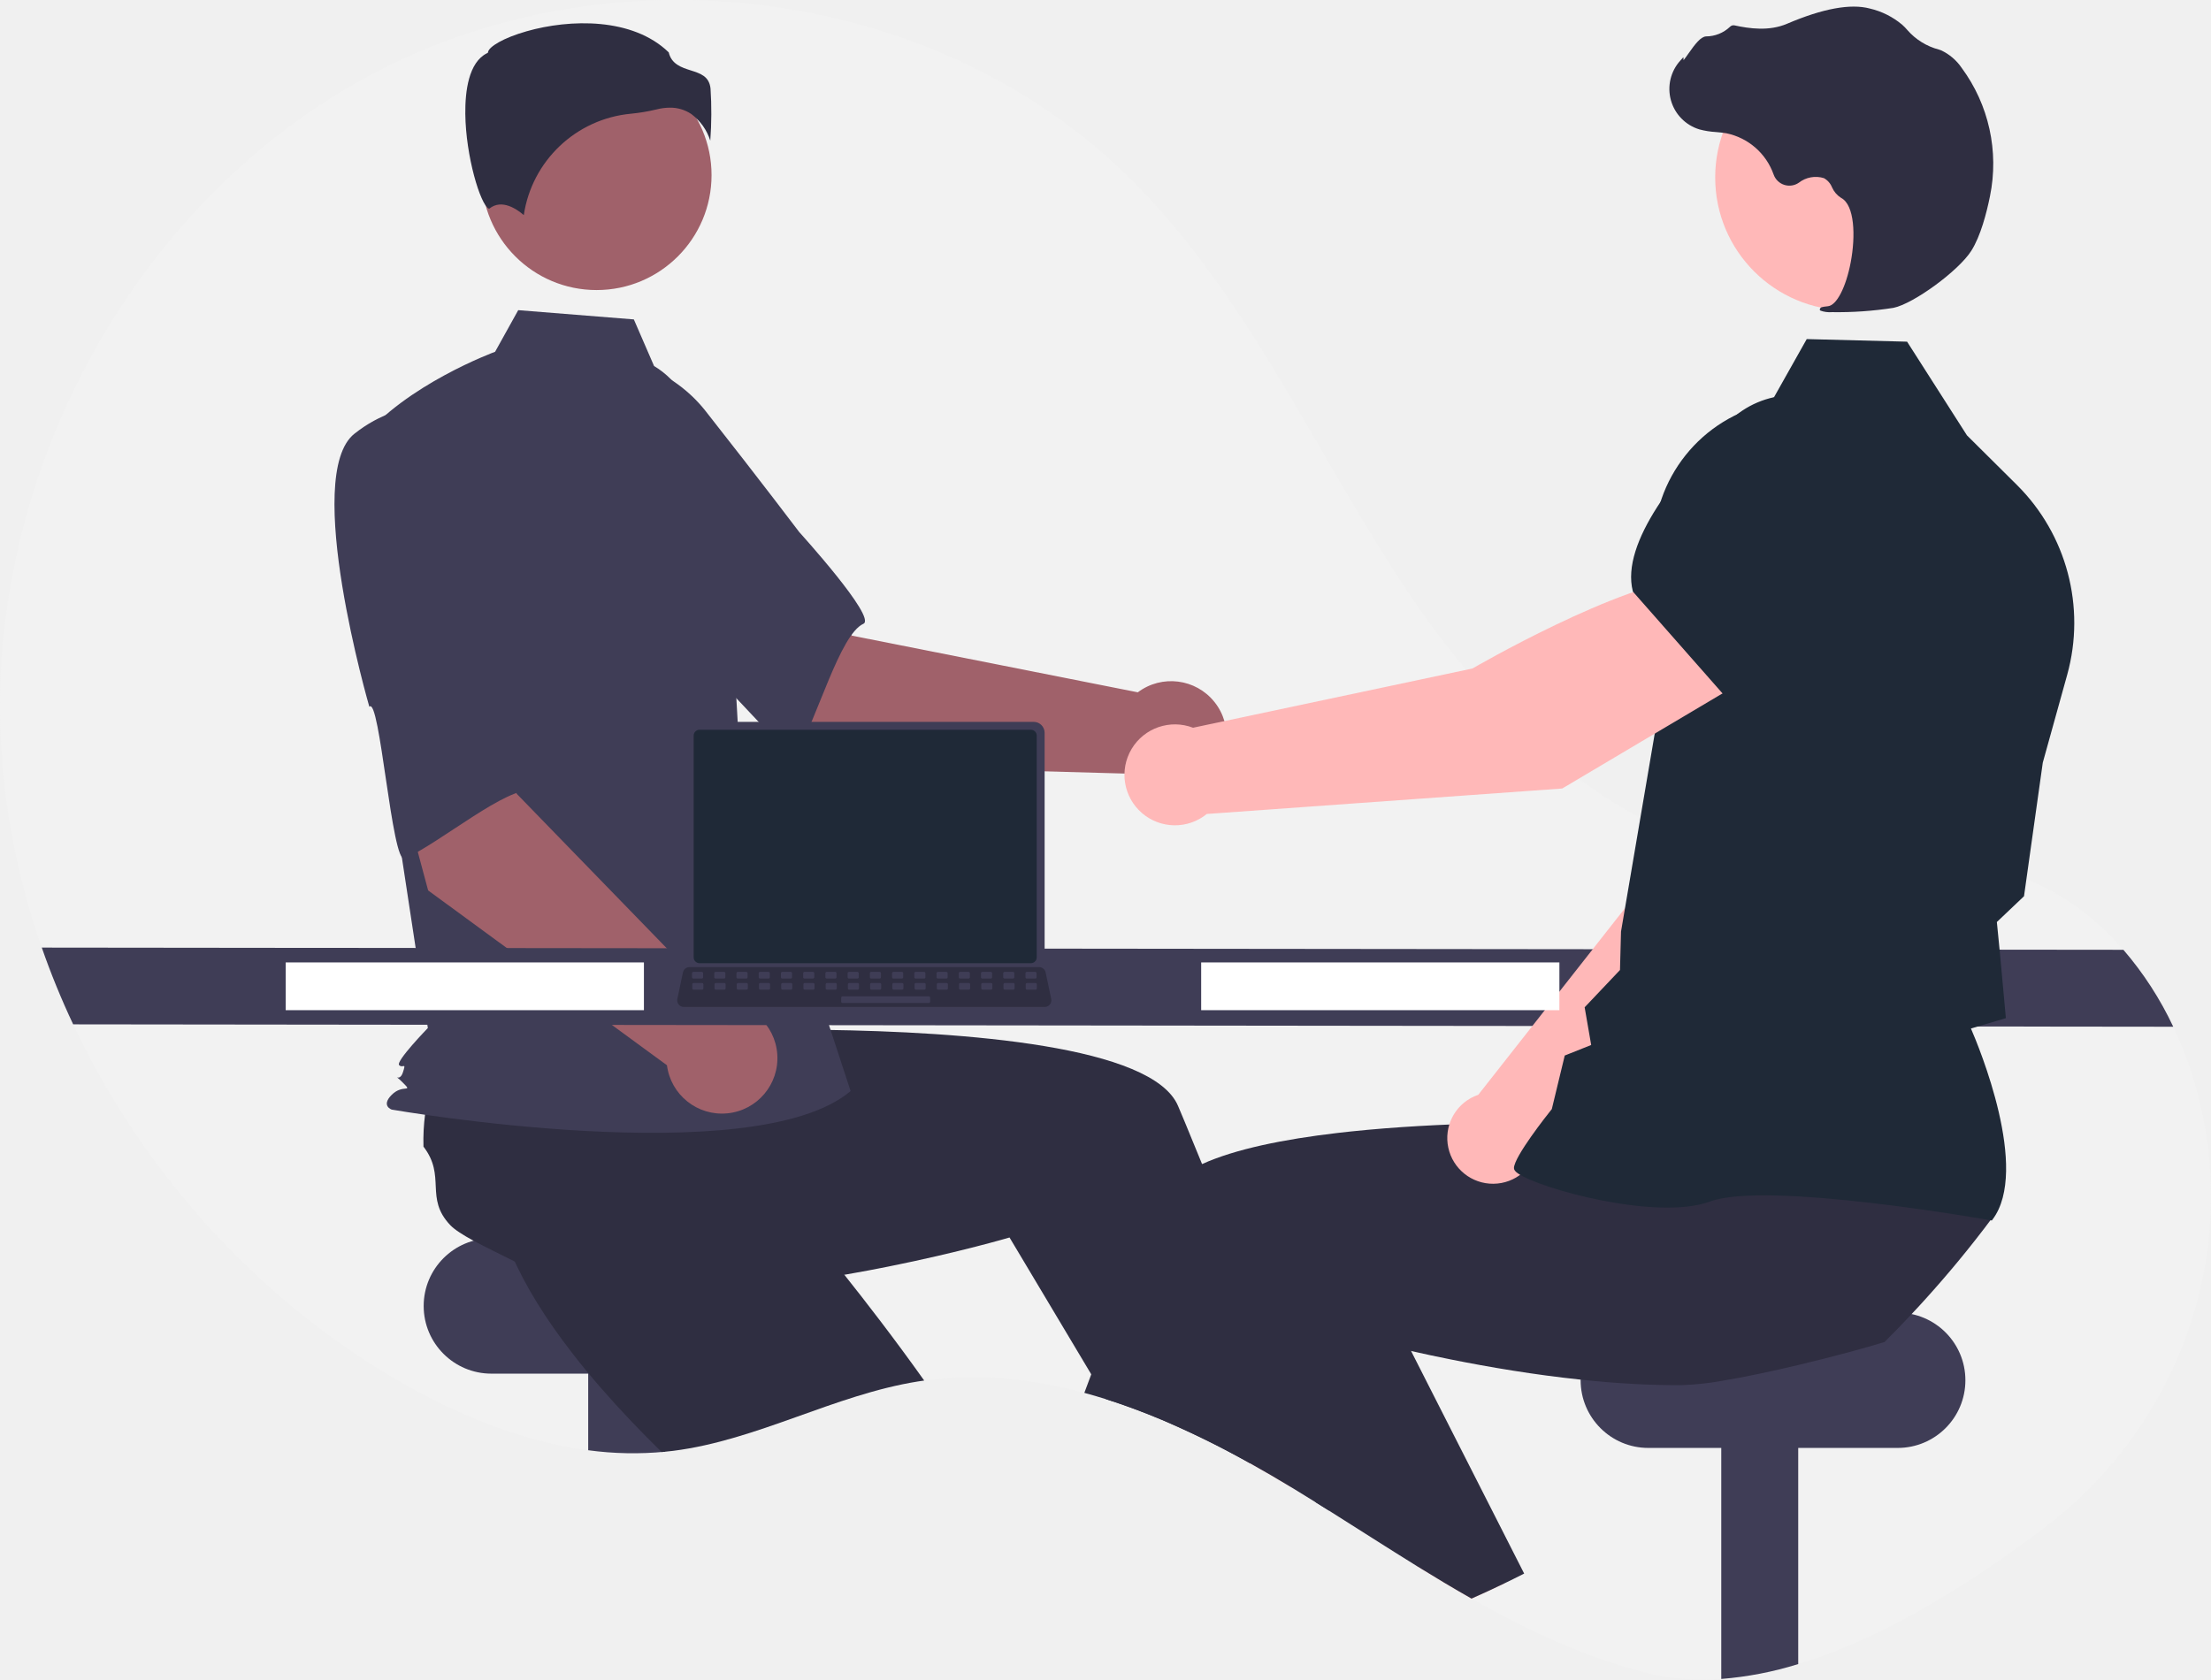
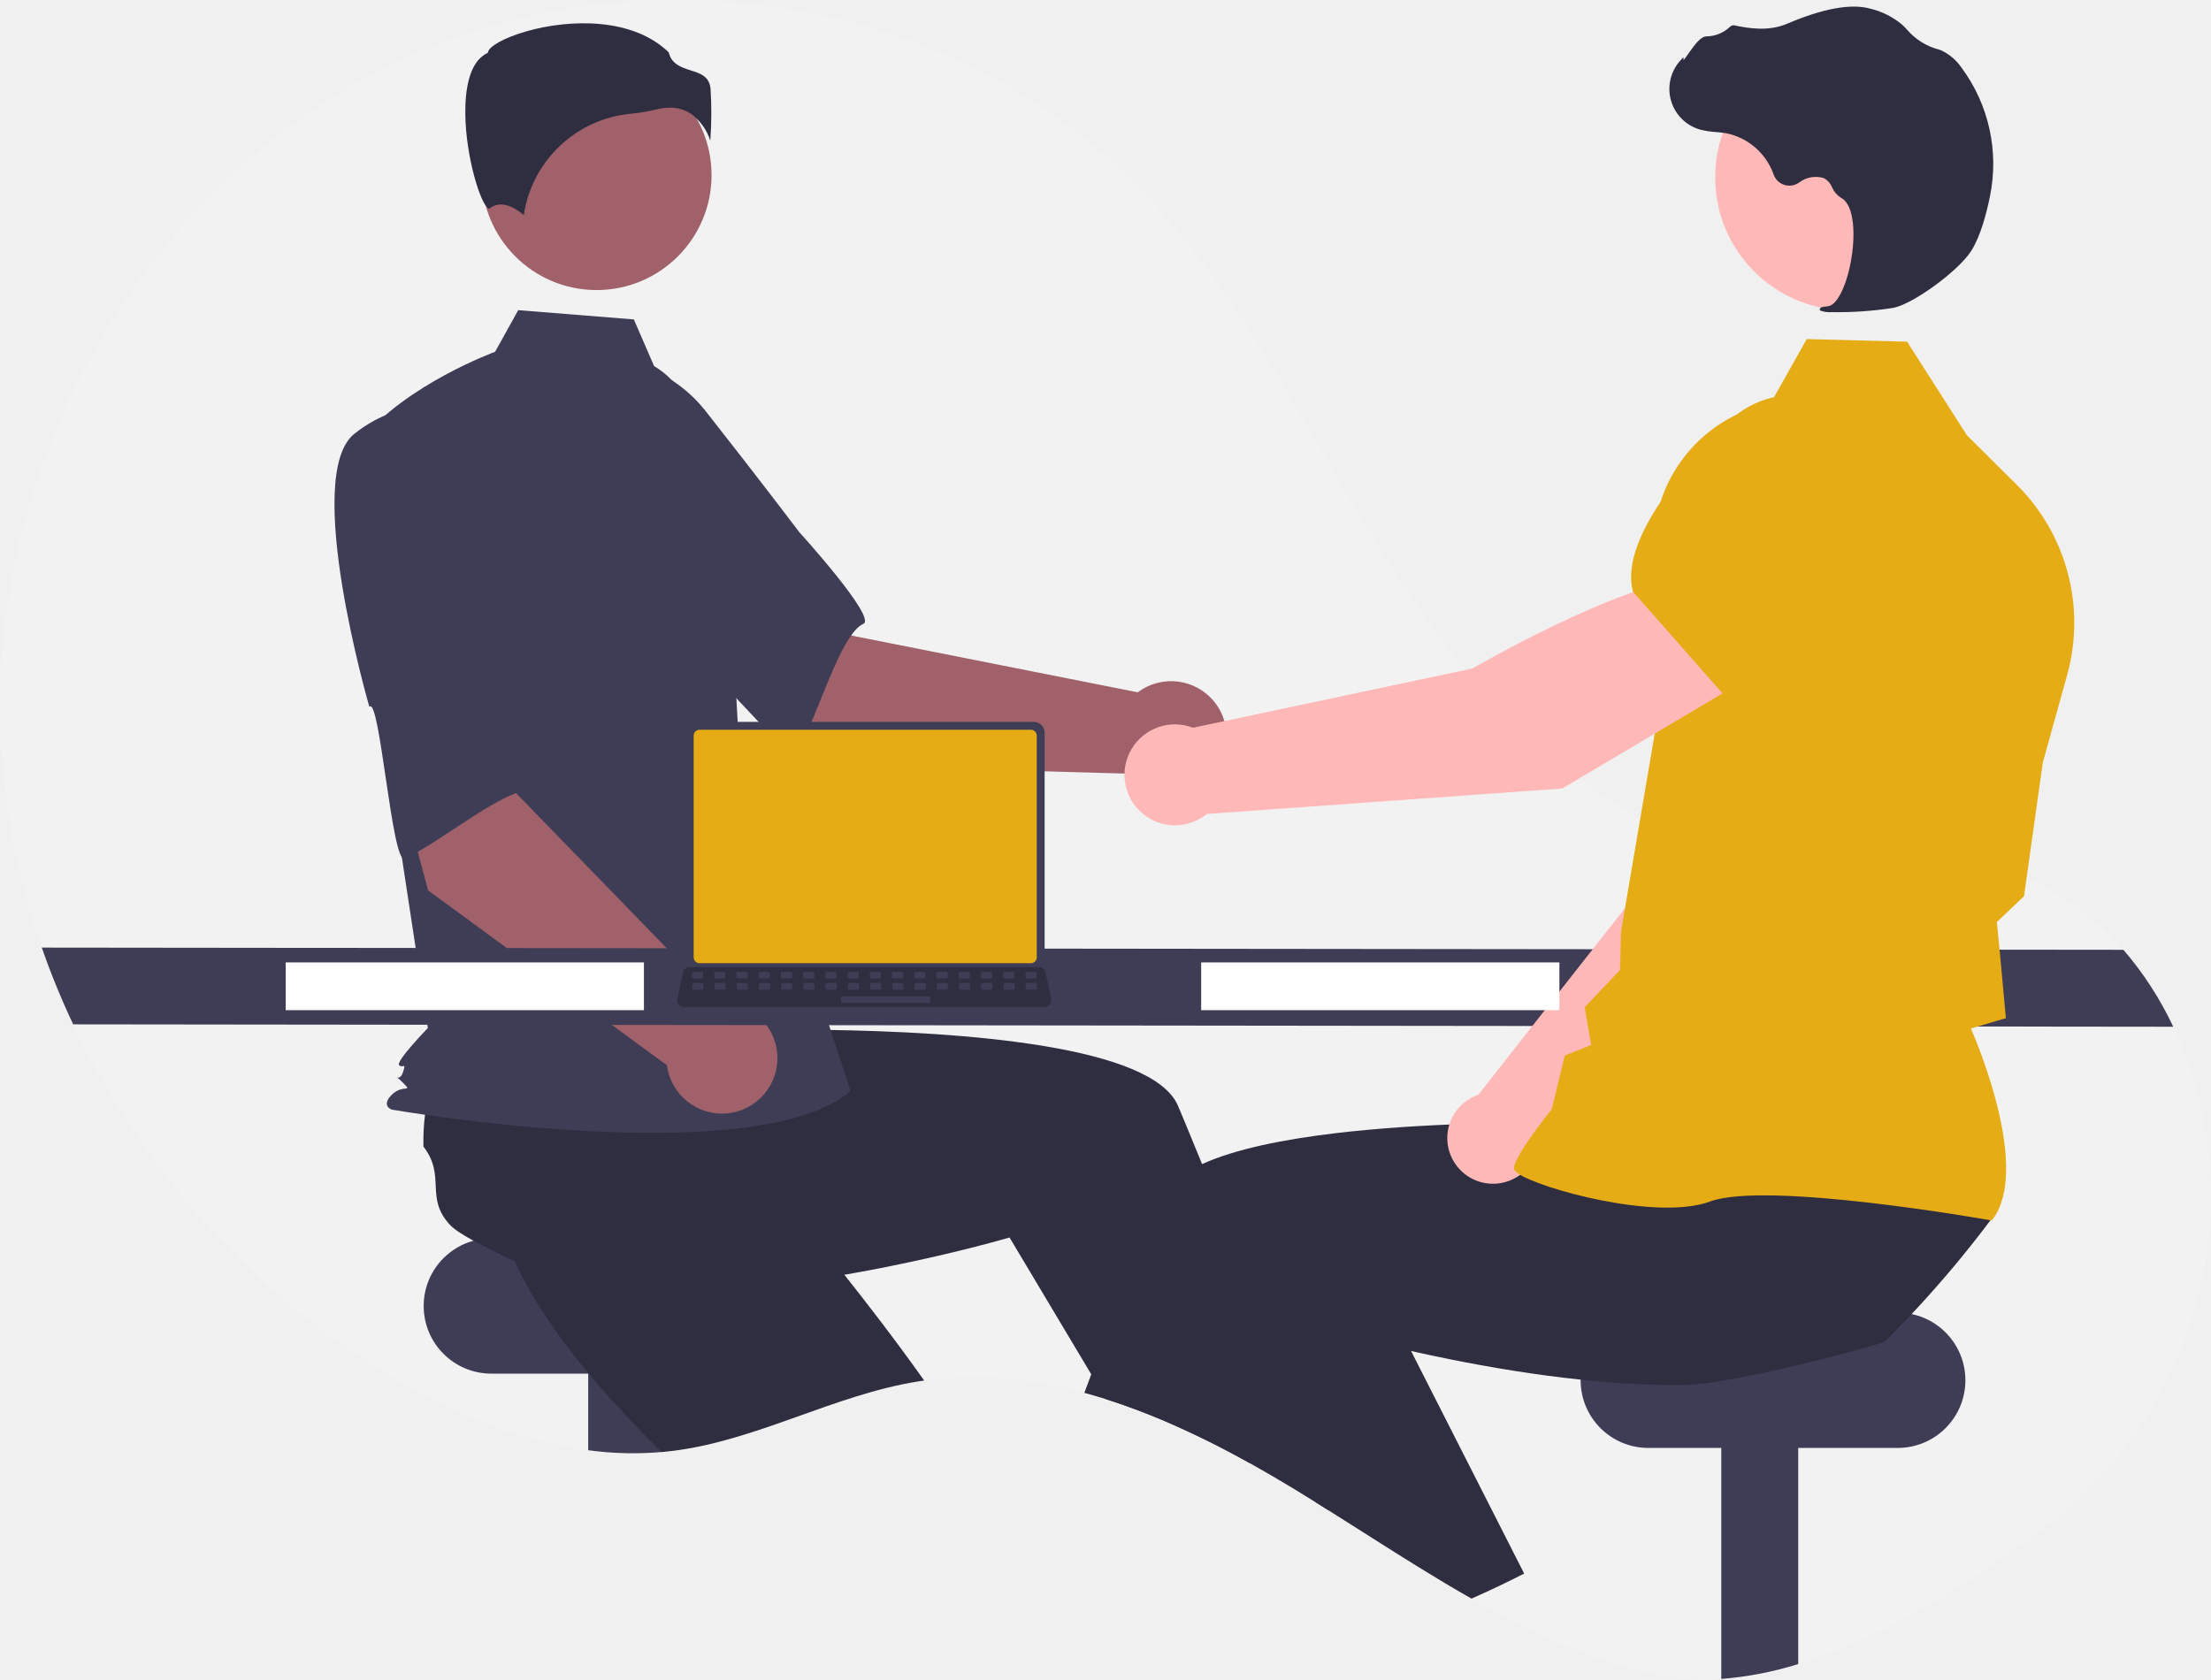
<svg xmlns="http://www.w3.org/2000/svg" data-name="Layer 1" width="833.222" height="633.11" viewBox="0 0 833.222 633.11">
  <path d="M954.314,708.907c-27.3,20.79-60.56,41.85-93.26,51.78a132.151,132.151,0,0,1-29,5.61,87.682,87.682,0,0,1-27.45-2.13c-23.6-5.87-45.49-16.15-66.67-28.16-6.92-3.93-13.76-8.04-20.56-12.24-11.1-6.86-22.09-13.96-33.11-20.89-1.65-1.05-3.29-2.08-4.94-3.1h-.01q-3.99-2.505-8-4.94c-.47-.29-.94-.57-1.42-.86q-7.575-4.59-15.41-8.97c-.64-.35-1.28-.71-1.92-1.06a337.758,337.758,0,0,0-31.12-15.23c-6.98-2.94-14.05-5.59-21.19-7.85h-.01c-2.73-.86-5.47-1.67-8.22-2.41a172.032,172.032,0,0,0-25.14-4.92,137.461,137.461,0,0,0-35.21.28c-.79.11-1.57.22-2.36.35-31.6,5.06-60.44,22.12-92.18,26.14-1.03.13-2.05.25-3.08.34-.44.04-.88.09-1.32.12a126.185,126.185,0,0,1-27.68-.68c-25.63-3.38-50.59-13.87-73.06-27.09-52.53-30.91-95.13-78.42-121.03-133.44a297.454,297.454,0,0,1-11.83-28.93,278.47,278.47,0,0,1-15.67-84.85c-2.43-100.36,54.6-201.05,144.14-246.44,89.55-45.39,207.35-30.38,279.57,39.35,43.81,42.3,69.16,99.62,102.13,150.83,32.97,51.2,79.83,100.11,140.27,107.57,30.79,3.8,63.01-3.55,92.52,6.01,16.34,5.3,30.28,15.44,41.51,28.36a127.185,127.185,0,0,1,18.78,29,141.927,141.927,0,0,1,8.73,23.54c.41,1.49.79,2.98,1.16,4.47C1026.974,608.507,1003.484,671.447,954.314,708.907Z" transform="translate(-183.3889 -133.445)" fill="#f2f2f2" />
  <rect x="159.665" y="466.772" width="145" height="51" rx="25.5" fill="#3f3d56" />
  <path d="M434.054,638.217v42.43a125.553,125.553,0,0,1-29-.56v-41.87Z" transform="translate(-183.3889 -133.445)" fill="#3f3d56" />
  <path d="M531.674,653.817c-.79.11-1.57.22-2.36.35-31.6,5.06-60.44,22.12-92.18,26.14-1.03.13-2.05.25-3.08.34-.44.04-.88.09-1.32.12-7.75-7.59-15.5-15.67-22.78-24.04-3.95-4.53-7.77-9.15-11.36-13.83-9.32-12.08-17.22-24.5-22.44-36.7.53-5.85-3.11-19.38-4.85-29.74l-.01-.01c-.74-4.35-1.14-8.13-.77-10.56,2.12-14.02,13.57-12.41,17.09-26.15a77.5,77.5,0,0,1,10.11-7.11c.59-.35,1.19-.7,1.81-1.05l38.2-26.4,14.6,14.32,22.22,21.8,24.08,23.61-20.44,20.65s17.08,19.69,37.05,45.94C520.604,638.547,526.174,646.077,531.674,653.817Z" transform="translate(-183.3889 -133.445)" fill="#2f2e41" />
  <path d="M861.054,638.217v122.47a132.151,132.151,0,0,1-29,5.61v-128.08Z" transform="translate(-183.3889 -133.445)" fill="#3f3d56" />
  <rect x="595.665" y="494.772" width="145" height="51" rx="25.5" fill="#3f3d56" />
  <path d="M669.894,693.977q-7.575-4.59-15.41-8.97c-.64-.35-1.28-.71-1.92-1.06l3.44-1.47,9.28-3.99.09-.04.1.34Z" transform="translate(-183.3889 -133.445)" fill="#ffb6b6" />
  <path d="M684.264,702.877c-1.65-1.05-3.29-2.08-4.94-3.1h-.01q-3.99-2.505-8-4.94c-.47-.29-.94-.57-1.42-.86q-7.575-4.59-15.41-8.97c-.64-.35-1.28-.71-1.92-1.06a337.758,337.758,0,0,0-31.12-15.23c-6.98-2.94-14.05-5.59-21.19-7.85h-.01l-5.61-9.39-25.25-42.29-5.55-9.29s-18.93,5.6-45.72,10.97c-9.75,1.96-20.53,3.88-31.84,5.5-12.09,1.72-24.77,3.09-37.37,3.75-6.01.32-12,.48-17.9.43-15.25-.1-29.9-1.53-42.73-4.93-4.28-4.02-17.18-9.49-26.42-14.5h-.01c-3.88-2.1-7.1-4.11-8.79-5.9-9.74-10.3-1.42-18.33-10.08-29.57a78.018,78.018,0,0,1,.63-12.34c.09-.68.18-1.37.29-2.07l2.73-46.36,20.28-2.68,30.86-4.08,33.43-4.42,3.68,28.82s26.03-1.32,59.01-.88c52.97.72,123.85,6,133.45,28.66.9,2.13,1.8,4.28,2.7,6.43q3.21,7.71,6.36,15.5c7.61,18.8,14.87,37.78,21.5,55.72,4.12,11.16,8,21.92,11.57,31.99,2.87,8.1,5.53,15.76,7.96,22.81,2.22,6.44,4.23,12.37,6.02,17.69C683.724,701.267,683.994,702.087,684.264,702.877Z" transform="translate(-183.3889 -133.445)" fill="#2f2e41" />
  <path d="M497.708,421.99l-64.055-54.401,41.675-42.177,29.075,47.623,107.774,21.367a20.9,20.9,0,1,1-2.97,30.678Z" transform="translate(-183.3889 -133.445)" fill="#a0616a" />
  <path d="M377.042,296.092c-7.403,24.083,63.1,81.52,63.1,81.52.783-5.782,40.756,44.073,43.475,39.558,7.729-12.832,16.234-44.552,25.157-48.606,5.103-2.318-24.171-34.543-24.171-34.543s-14.933-19.756-34.649-44.794a53.412,53.412,0,0,0-47.084-20.961S384.445,272.009,377.042,296.092Z" transform="translate(-183.3889 -133.445)" fill="#3f3d56" />
  <circle cx="224.825" cy="66.009" r="43.324" fill="#a0616a" />
  <path d="M429.876,271.412c9.334,5.549,14.917,15.744,18.122,26.119a247.516,247.516,0,0,1,10.636,59.137l3.385,60.089,41.926,127.947c-36.336,30.746-172.919,6.988-172.919,6.988s-4.193-1.397,0-5.59,8.274-.478,4.082-4.671-1.302.478.095-3.715,0-1.397-1.398-2.795,10.819-13.976,10.819-13.976L333.445,447.503,319.47,299.363c16.771-20.963,50.498-33.321,50.498-33.321l8.715-15.687,43.574,3.486Z" transform="translate(-183.3889 -133.445)" fill="#3f3d56" />
  <path d="M443.928,176.437a20.078,20.078,0,0,1,7.133,10.02,141.018,141.018,0,0,0,.093-19.659c-.511-4.601-3.75-5.636-7.5-6.835-3.387-1.083-7.218-2.307-8.248-6.774-13.619-13.248-37.326-12.58-53.55-7.959-8.928,2.543-14.065,5.81-14.524,7.724l-.095.394-.363.181c-6.882,3.441-8.221,14.306-8.133,22.815.168,16.031,5.703,34.239,8.821,35.718.165.078.207.048.278-.012h0c4.695-3.752,10.424.285,12.941,2.48a45.059,45.059,0,0,1,40.346-38.219,70.703,70.703,0,0,0,9.724-1.631,20.472,20.472,0,0,1,4.968-.652A14.137,14.137,0,0,1,443.928,176.437Z" transform="translate(-183.3889 -133.445)" fill="#2f2e41" />
-   <path d="M389.338,487.262,376.085,480.475a3.632,3.632,0,0,1,3.276-6.397l13.253,6.787a3.632,3.632,0,0,1-3.276,6.397Z" transform="translate(-183.3889 -133.445)" fill="#1f2937" />
+   <path d="M389.338,487.262,376.085,480.475a3.632,3.632,0,0,1,3.276-6.397l13.253,6.787a3.632,3.632,0,0,1-3.276,6.397Z" transform="translate(-183.3889 -133.445)" fill="#e6ac16" />
  <path d="M344.735,469.078l-21.801-81.162,58.259-11.028-3.133,55.709,76.547,78.818A20.9,20.9,0,1,1,434.732,534.973Z" transform="translate(-183.3889 -133.445)" fill="#a0616a" />
  <path d="M316.972,296.916c-19.775,15.612,5.606,102.935,5.606,102.935,3.93-4.313,8.496,59.425,13.299,57.255,13.651-6.168,38.673-27.438,48.319-25.704,5.516.992-.263-42.159-.263-42.159s-1.063-24.742-3.061-56.548a53.412,53.412,0,0,0-26.836-44.001S336.747,281.305,316.972,296.916Z" transform="translate(-183.3889 -133.445)" fill="#3f3d56" />
  <path d="M1002.384,520.457l-791.42-.9a297.454,297.454,0,0,1-11.83-28.93l784.47.83A127.185,127.185,0,0,1,1002.384,520.457Z" transform="translate(-183.3889 -133.445)" fill="#3f3d56" />
  <path d="M750.314,730.277q-6.135,2.97-12.38,5.73c-6.92-3.93-13.76-8.04-20.56-12.24l25.22-11.08Z" transform="translate(-183.3889 -133.445)" fill="#ffb6b6" />
  <path d="M934.194,592.477q-6.15,8.25-12.69,16.17-6.03,7.305-12.38,14.33c-1.75,1.94-3.52,3.87-5.33,5.78q-4.995,5.355-10.21,10.53c-6.26,1.97-18.94,5.44-32.53,8.68-9.89,2.35-20.26,4.58-29,6a104.486,104.486,0,0,1-14.81,1.58c-5.9.05-11.89-.11-17.9-.43-6.78-.36-13.57-.92-20.28-1.64-17.45-1.83-34.35-4.68-48.93-7.61-5.34-1.06-10.36-2.14-14.98-3.19-8.75-1.97-16.07-3.81-21.37-5.21-5.97-1.56-9.37-2.57-9.37-2.57l-14.95,25.04-7.76,12.99-5.7,9.55-1.52,2.53c-.64-.35-1.28-.71-1.92-1.06a337.758,337.758,0,0,0-31.12-15.23c-6.98-2.94-14.05-5.59-21.19-7.85h-.01c-2.73-.86-5.47-1.67-8.22-2.41q1.29-3.465,2.61-6.98,2.46-6.555,5.02-13.23c3.69-9.64,7.51-19.42,11.44-29.15,3.22-7.99,6.5-15.95,9.82-23.8,1.53-3.62,4.64-6.8,8.99-9.59a52.323,52.323,0,0,1,6.49-3.48c12.45-5.67,30.79-9.36,51-11.73,1.67-.19,3.35-.38,5.04-.56,16.73-1.76,34.48-2.67,51.08-3.09,8.31-.21,16.33-.29,23.79-.3q3.615,0,7.03.02h.01c6.15.03,11.81.12,16.79.22.97.02,1.91.05,2.83.07h.01c.62.01,1.23.03,1.83.04,10.89.28,17.57.62,17.57.62l2.59-20.32.53-4.1.5-3.9v-.01l.06-.49.41-.01,7.2-.14,60.52-1.18,33.06-.65-5.24,22.46-8.65,37.06C905.234,592.097,934.494,587.507,934.194,592.477Z" transform="translate(-183.3889 -133.445)" fill="#2f2e41" />
  <path d="M757.774,726.577c-2.47,1.26-4.96,2.5-7.46,3.7q-6.135,2.97-12.38,5.73c-6.92-3.93-13.76-8.04-20.56-12.24-11.1-6.86-22.09-13.96-33.11-20.89-1.65-1.05-3.29-2.08-4.94-3.1h-.01c-4.54-6.74-9.17-13.76-13.84-20.99-.07-.1-.13-.2-.19-.3q-1.8-2.76-3.58-5.56c-7.47-11.7-14.98-23.9-22.27-36.36l18.46-8.62,34.32-16.02,5.92-2.76,17.02,33.51,15.18,29.89,3.38,6.65Z" transform="translate(-183.3889 -133.445)" fill="#2f2e41" />
  <path d="M762.946,565.695l87.501-84.384,24.252-68.67L838.926,397.086c-18.375,17.601-38.237,72.424-38.237,72.424L740.477,546.115c-.469.161-.937.331-1.399.535a17.231,17.231,0,1,0,23.869,19.045Z" transform="translate(-183.3889 -133.445)" fill="#ffb8b8" />
-   <path d="M828.86,404.753l45.375,14.405.171-.028c16.889-2.829,30.903-30.412,39.684-53.054a31.596,31.596,0,0,0-16.087-40.025h0a31.666,31.666,0,0,0-33.165,4.184l-23.301,19.039Z" transform="translate(-183.3889 -133.445)" fill="#1f2937" />
-   <path d="M934.012,593.49l.265-.352c14.157-18.776-5.206-65.273-8.133-72.017l13.164-3.899-2.294-25.064-1.105-11.176L946.143,471.262l.034-.248,7.039-50.092,9.21-33.154A73.285,73.285,0,0,0,943.465,316.233L924.638,297.54l-22.556-35.306-37.819-.976-13.6,24.159a55.141,55.141,0,0,0-44.103,55.179l1.28,64.316L794.269,484.598l-.381,14.475-13.319,14.055,2.462,14.21-9.963,3.969-4.875,20.191c-1.862,2.33-14.156,17.87-14.268,22.202-.017.65.447,1.292,1.459,2.016,7.958,5.694,52.437,18.031,72.456,10.614,21.323-7.894,104.895,6.932,105.737,7.083Z" transform="translate(-183.3889 -133.445)" fill="#1f2937" />
+   <path d="M828.86,404.753l45.375,14.405.171-.028c16.889-2.829,30.903-30.412,39.684-53.054a31.596,31.596,0,0,0-16.087-40.025h0a31.666,31.666,0,0,0-33.165,4.184l-23.301,19.039Z" transform="translate(-183.3889 -133.445)" fill="#e6ac16" />
+   <path d="M934.012,593.49l.265-.352c14.157-18.776-5.206-65.273-8.133-72.017l13.164-3.899-2.294-25.064-1.105-11.176L946.143,471.262l.034-.248,7.039-50.092,9.21-33.154A73.285,73.285,0,0,0,943.465,316.233L924.638,297.54l-22.556-35.306-37.819-.976-13.6,24.159a55.141,55.141,0,0,0-44.103,55.179l1.28,64.316L794.269,484.598l-.381,14.475-13.319,14.055,2.462,14.21-9.963,3.969-4.875,20.191c-1.862,2.33-14.156,17.87-14.268,22.202-.017.65.447,1.292,1.459,2.016,7.958,5.694,52.437,18.031,72.456,10.614,21.323-7.894,104.895,6.932,105.737,7.083Z" transform="translate(-183.3889 -133.445)" fill="#e6ac16" />
  <circle cx="696.48" cy="66.885" r="50.104" fill="#ffb8b8" />
  <path d="M873.756,251.104a136.267,136.267,0,0,0,23.181-1.62c7.599-1.545,24.599-14.003,29.339-21.5h0c3.521-5.57,5.772-14.268,7.042-20.583a60.914,60.914,0,0,0-10.654-48.358,19.245,19.245,0,0,0-7.773-6.634c-.278-.109-.565-.205-.855-.288a23.745,23.745,0,0,1-11.812-7.309,19.586,19.586,0,0,0-1.964-2.021,29.248,29.248,0,0,0-12.203-6.127c-7.254-1.941-17.752-.014-31.202,5.733-6.757,2.888-14.147,1.843-19.832.609a1.86,1.86,0,0,0-1.751.6,13.132,13.132,0,0,1-8.925,3.558c-2.032.089-4.164,2.903-6.741,6.572-.585.833-1.267,1.805-1.759,2.396l-.066-1.136-1.149,1.267a15.935,15.935,0,0,0,7.194,25.961,31.076,31.076,0,0,0,6.25.996c1.279.115,2.602.234,3.87.454a24.025,24.025,0,0,1,17.853,15.59,6.283,6.283,0,0,0,9.483,3.05,10.381,10.381,0,0,1,9.459-1.722,6.891,6.891,0,0,1,3.046,3.455,8.98,8.98,0,0,0,3.408,3.976c5.15,2.655,5.505,14.417,3.655,24.222-1.783,9.451-5.307,16.288-8.57,16.626-2.512.26-2.799.438-2.981.883l-.162.398.282.372A10.261,10.261,0,0,0,873.756,251.104Z" transform="translate(-183.3889 -133.445)" fill="#2f2e41" />
  <path d="M841.302,389.605l-19.319-38.516c-28.041,1.915-83.695,34.337-83.695,34.337L632.99,407.752a19.023,19.023,0,1,0,5.186,32.508L772.123,430.659Z" transform="translate(-183.3889 -133.445)" fill="#ffb8b8" />
-   <path d="M833.51,395.929l50.454-37.495,8.887-32.027a34.982,34.982,0,0,0-10.521-35.394h0a34.899,34.899,0,0,0-47.624,1.537c-18.987,18.951-40.642,45.39-35.99,63.723l.047.186Z" transform="translate(-183.3889 -133.445)" fill="#1f2937" />
+   <path d="M833.51,395.929l50.454-37.495,8.887-32.027a34.982,34.982,0,0,0-10.521-35.394h0a34.899,34.899,0,0,0-47.624,1.537c-18.987,18.951-40.642,45.39-35.99,63.723l.047.186Z" transform="translate(-183.3889 -133.445)" fill="#e6ac16" />
  <rect x="452.665" y="362.772" width="135" height="18" fill="#fff" />
  <rect x="107.665" y="362.772" width="135" height="18" fill="#fff" />
  <path d="M441.818,409.655v85.704a4.122,4.122,0,0,0,4.119,4.119H572.941a4.122,4.122,0,0,0,4.119-4.119v-85.704a4.124,4.124,0,0,0-4.119-4.115H445.937A4.124,4.124,0,0,0,441.818,409.655Z" transform="translate(-183.3889 -133.445)" fill="#3f3d56" />
-   <path d="M444.797,410.722v83.58a2.205,2.205,0,0,0,2.201,2.201H571.884a2.205,2.205,0,0,0,2.201-2.201V410.722a2.206,2.206,0,0,0-2.201-2.206H446.999A2.206,2.206,0,0,0,444.797,410.722Z" transform="translate(-183.3889 -133.445)" fill="#1f2937" />
+   <path d="M444.797,410.722v83.58a2.205,2.205,0,0,0,2.201,2.201H571.884a2.205,2.205,0,0,0,2.201-2.201V410.722a2.206,2.206,0,0,0-2.201-2.206H446.999A2.206,2.206,0,0,0,444.797,410.722Z" transform="translate(-183.3889 -133.445)" fill="#e6ac16" />
  <path d="M439.161,512.074a2.47,2.47,0,0,0,1.943.93h135.992A2.502,2.502,0,0,0,579.543,509.988l-2.111-10.027a2.507,2.507,0,0,0-1.558-1.818,2.425,2.425,0,0,0-.888-.168H443.208a2.425,2.425,0,0,0-.888.168,2.507,2.507,0,0,0-1.558,1.818l-2.111,10.027A2.5,2.5,0,0,0,439.161,512.074Z" transform="translate(-183.3889 -133.445)" fill="#2f2e41" />
  <rect x="569.832" y="499.781" width="4.188" height="2.513" rx="0.488" transform="translate(960.4626 868.6308) rotate(-180)" fill="#3f3d56" />
  <rect x="561.455" y="499.781" width="4.188" height="2.513" rx="0.488" transform="translate(943.7086 868.6308) rotate(-180)" fill="#3f3d56" />
  <rect x="553.078" y="499.781" width="4.188" height="2.513" rx="0.488" transform="translate(926.9547 868.6308) rotate(-180)" fill="#3f3d56" />
  <rect x="544.701" y="499.781" width="4.188" height="2.513" rx="0.488" transform="translate(910.2007 868.6308) rotate(-180)" fill="#3f3d56" />
  <rect x="536.324" y="499.781" width="4.188" height="2.513" rx="0.488" transform="translate(893.4467 868.6308) rotate(-180)" fill="#3f3d56" />
  <rect x="527.947" y="499.781" width="4.188" height="2.513" rx="0.488" transform="translate(876.6928 868.6308) rotate(-180)" fill="#3f3d56" />
  <rect x="519.57" y="499.781" width="4.188" height="2.513" rx="0.488" transform="translate(859.9388 868.6308) rotate(-180)" fill="#3f3d56" />
  <rect x="511.193" y="499.781" width="4.188" height="2.513" rx="0.488" transform="translate(843.1848 868.6308) rotate(-180)" fill="#3f3d56" />
  <rect x="502.816" y="499.781" width="4.188" height="2.513" rx="0.488" transform="translate(826.4309 868.6308) rotate(-180)" fill="#3f3d56" />
  <rect x="494.439" y="499.781" width="4.188" height="2.513" rx="0.488" transform="translate(809.6769 868.6308) rotate(-180)" fill="#3f3d56" />
  <rect x="486.062" y="499.781" width="4.188" height="2.513" rx="0.488" transform="translate(792.9229 868.6308) rotate(-180)" fill="#3f3d56" />
  <rect x="477.685" y="499.781" width="4.188" height="2.513" rx="0.488" transform="translate(776.169 868.6308) rotate(-180)" fill="#3f3d56" />
  <rect x="469.308" y="499.781" width="4.188" height="2.513" rx="0.488" transform="translate(759.415 868.6308) rotate(-180)" fill="#3f3d56" />
  <rect x="460.931" y="499.781" width="4.188" height="2.513" rx="0.488" transform="translate(742.6611 868.6308) rotate(-180)" fill="#3f3d56" />
  <rect x="452.554" y="499.781" width="4.188" height="2.513" rx="0.488" transform="translate(725.9071 868.6308) rotate(-180)" fill="#3f3d56" />
  <rect x="444.177" y="499.781" width="4.188" height="2.513" rx="0.488" transform="translate(709.1531 868.6308) rotate(-180)" fill="#3f3d56" />
  <rect x="569.931" y="503.97" width="4.188" height="2.513" rx="0.488" transform="translate(960.6605 877.0078) rotate(-180)" fill="#3f3d56" />
  <rect x="561.554" y="503.97" width="4.188" height="2.513" rx="0.488" transform="translate(943.9066 877.0078) rotate(-180)" fill="#3f3d56" />
  <rect x="553.177" y="503.97" width="4.188" height="2.513" rx="0.488" transform="translate(927.1526 877.0078) rotate(-180)" fill="#3f3d56" />
  <rect x="544.8" y="503.97" width="4.188" height="2.513" rx="0.488" transform="translate(910.3987 877.0078) rotate(-180)" fill="#3f3d56" />
  <rect x="536.423" y="503.97" width="4.188" height="2.513" rx="0.488" transform="translate(893.6447 877.0078) rotate(-180)" fill="#3f3d56" />
  <rect x="528.046" y="503.97" width="4.188" height="2.513" rx="0.488" transform="translate(876.8907 877.0078) rotate(-180)" fill="#3f3d56" />
  <rect x="519.669" y="503.97" width="4.188" height="2.513" rx="0.488" transform="translate(860.1368 877.0078) rotate(-180)" fill="#3f3d56" />
  <rect x="511.292" y="503.97" width="4.188" height="2.513" rx="0.488" transform="translate(843.3828 877.0078) rotate(-180)" fill="#3f3d56" />
  <rect x="502.915" y="503.97" width="4.188" height="2.513" rx="0.488" transform="translate(826.6288 877.0078) rotate(-180)" fill="#3f3d56" />
  <rect x="494.538" y="503.97" width="4.188" height="2.513" rx="0.488" transform="translate(809.8749 877.0078) rotate(-180)" fill="#3f3d56" />
  <rect x="486.161" y="503.97" width="4.188" height="2.513" rx="0.488" transform="translate(793.1209 877.0078) rotate(-180)" fill="#3f3d56" />
  <rect x="477.784" y="503.97" width="4.188" height="2.513" rx="0.488" transform="translate(776.3669 877.0078) rotate(-180)" fill="#3f3d56" />
  <rect x="469.407" y="503.97" width="4.188" height="2.513" rx="0.488" transform="translate(759.613 877.0078) rotate(-180)" fill="#3f3d56" />
  <rect x="461.03" y="503.97" width="4.188" height="2.513" rx="0.488" transform="translate(742.859 877.0078) rotate(-180)" fill="#3f3d56" />
  <rect x="452.653" y="503.97" width="4.188" height="2.513" rx="0.488" transform="translate(726.1051 877.0078) rotate(-180)" fill="#3f3d56" />
  <rect x="444.276" y="503.97" width="4.188" height="2.513" rx="0.488" transform="translate(709.3511 877.0078) rotate(-180)" fill="#3f3d56" />
  <rect x="500.402" y="508.996" width="33.508" height="2.513" rx="0.488" transform="translate(850.9221 887.0602) rotate(-180)" fill="#3f3d56" />
</svg>
